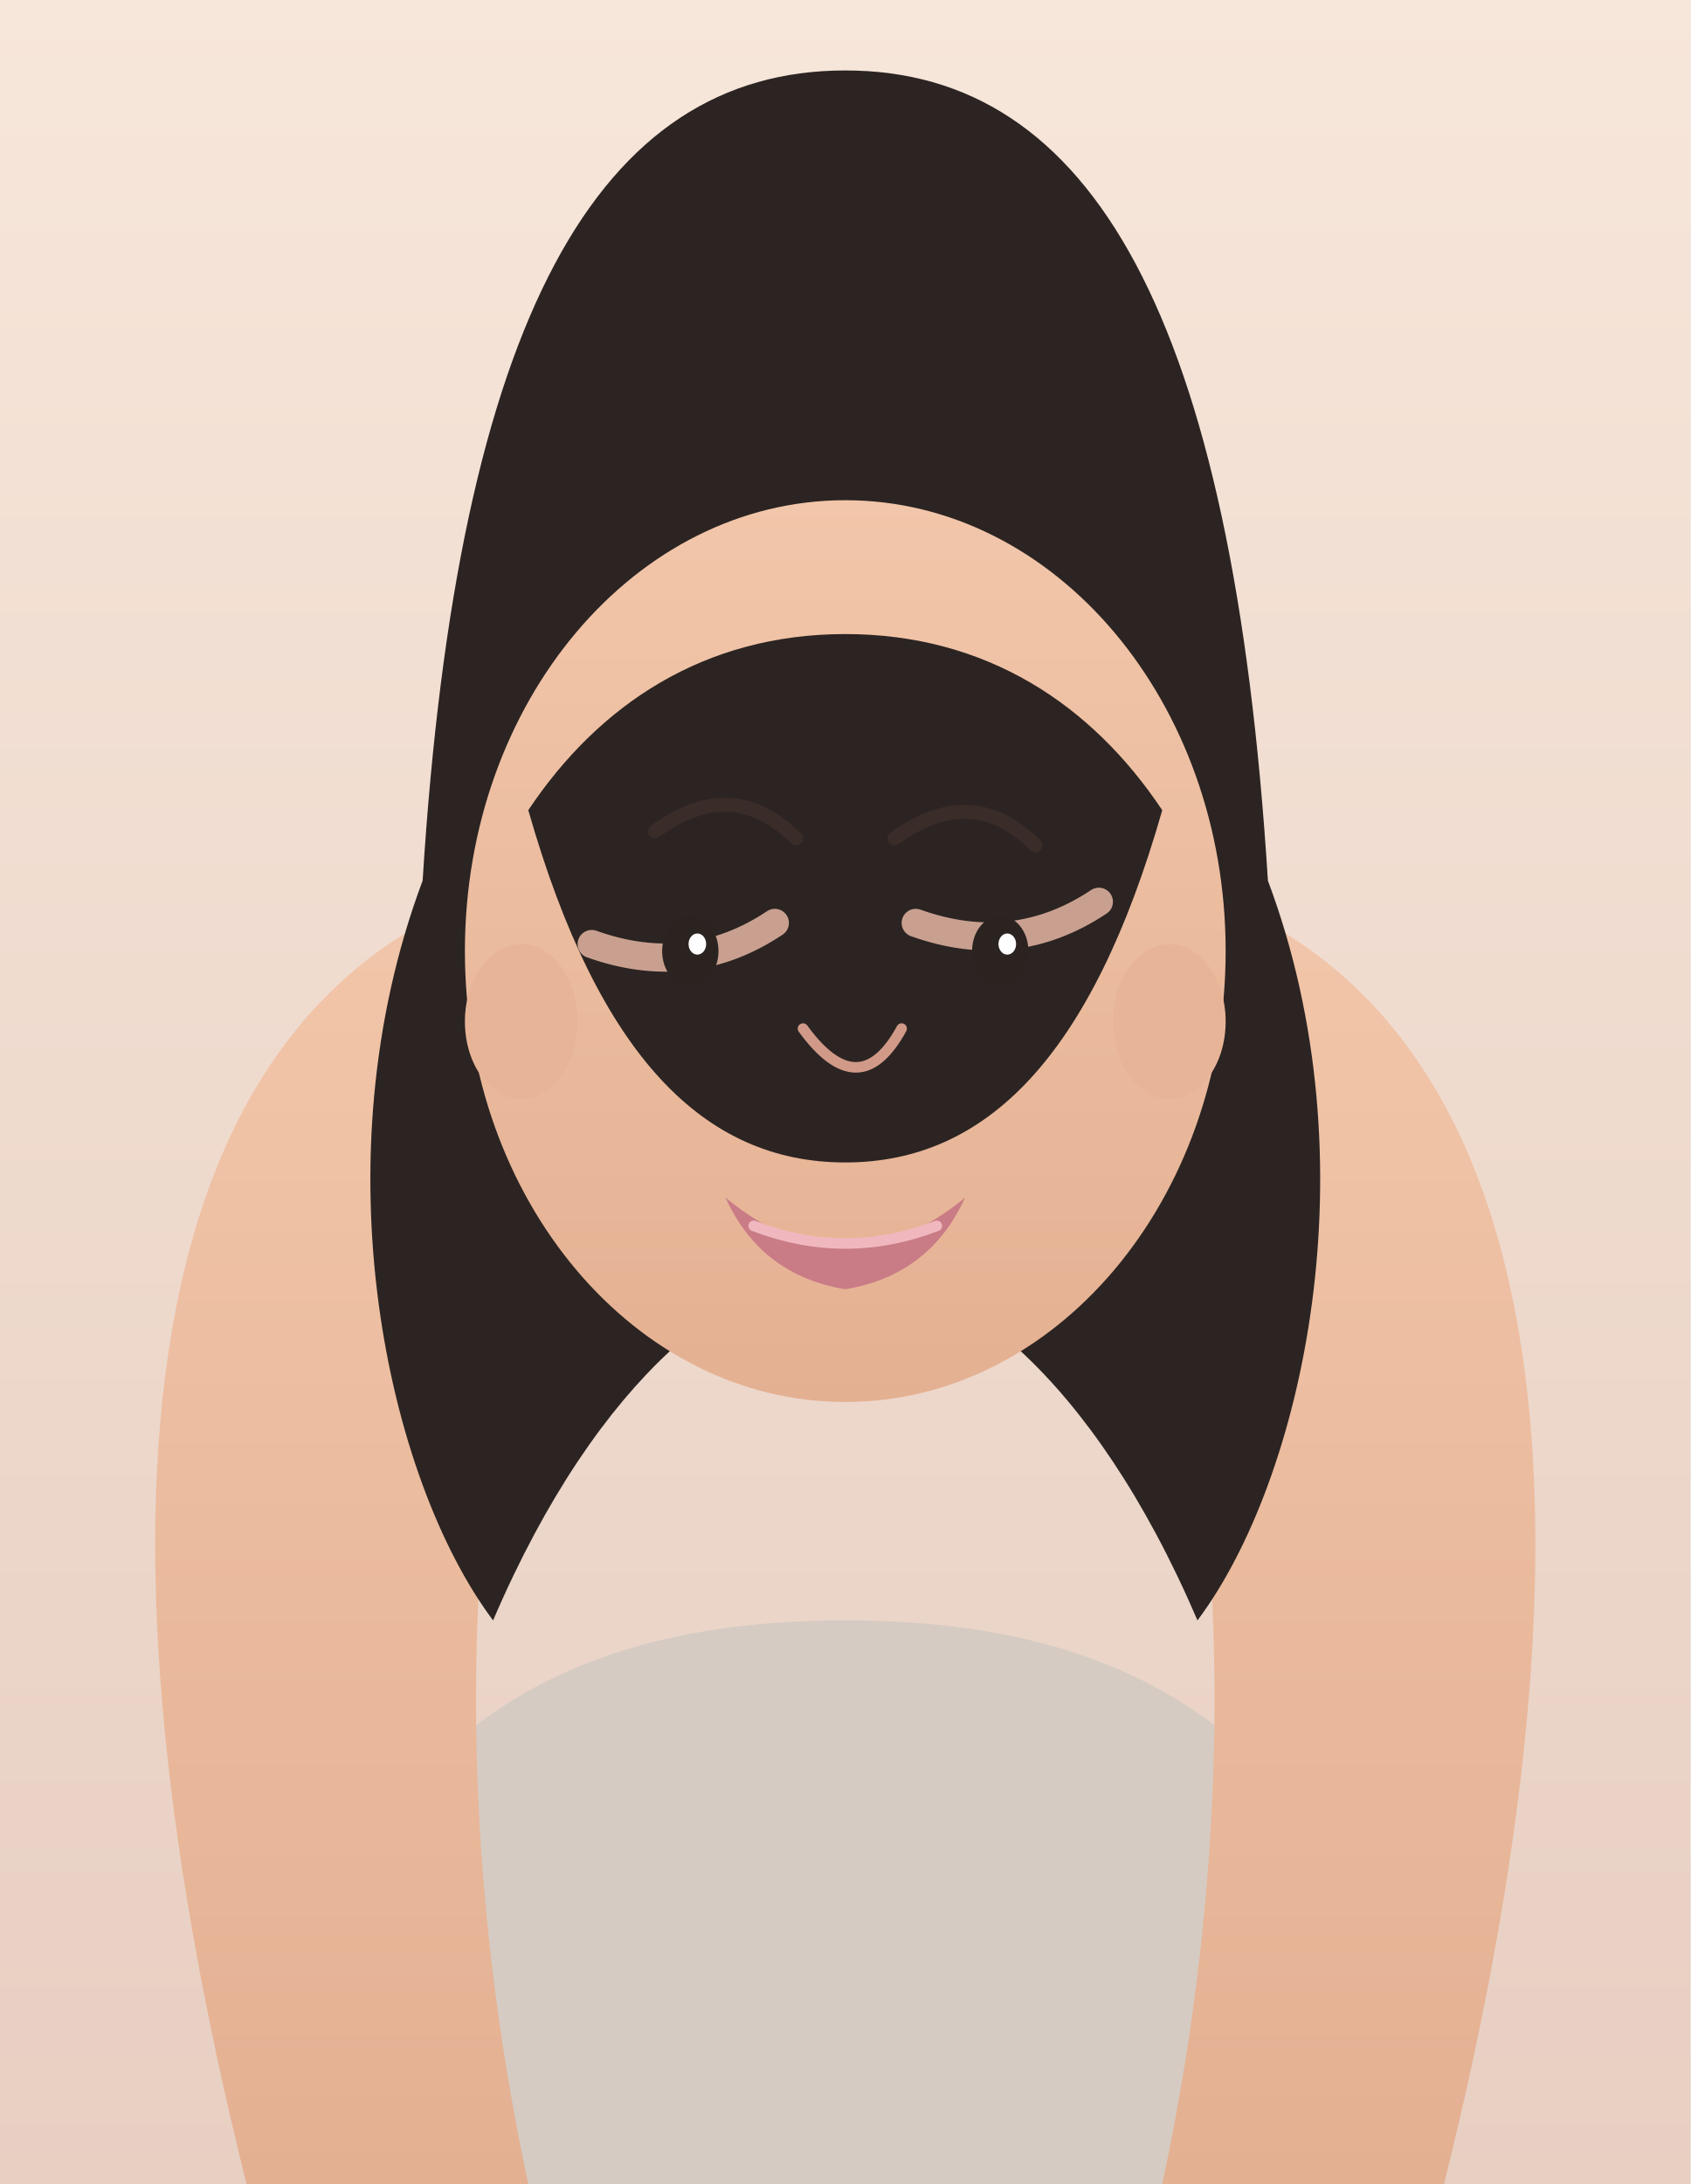
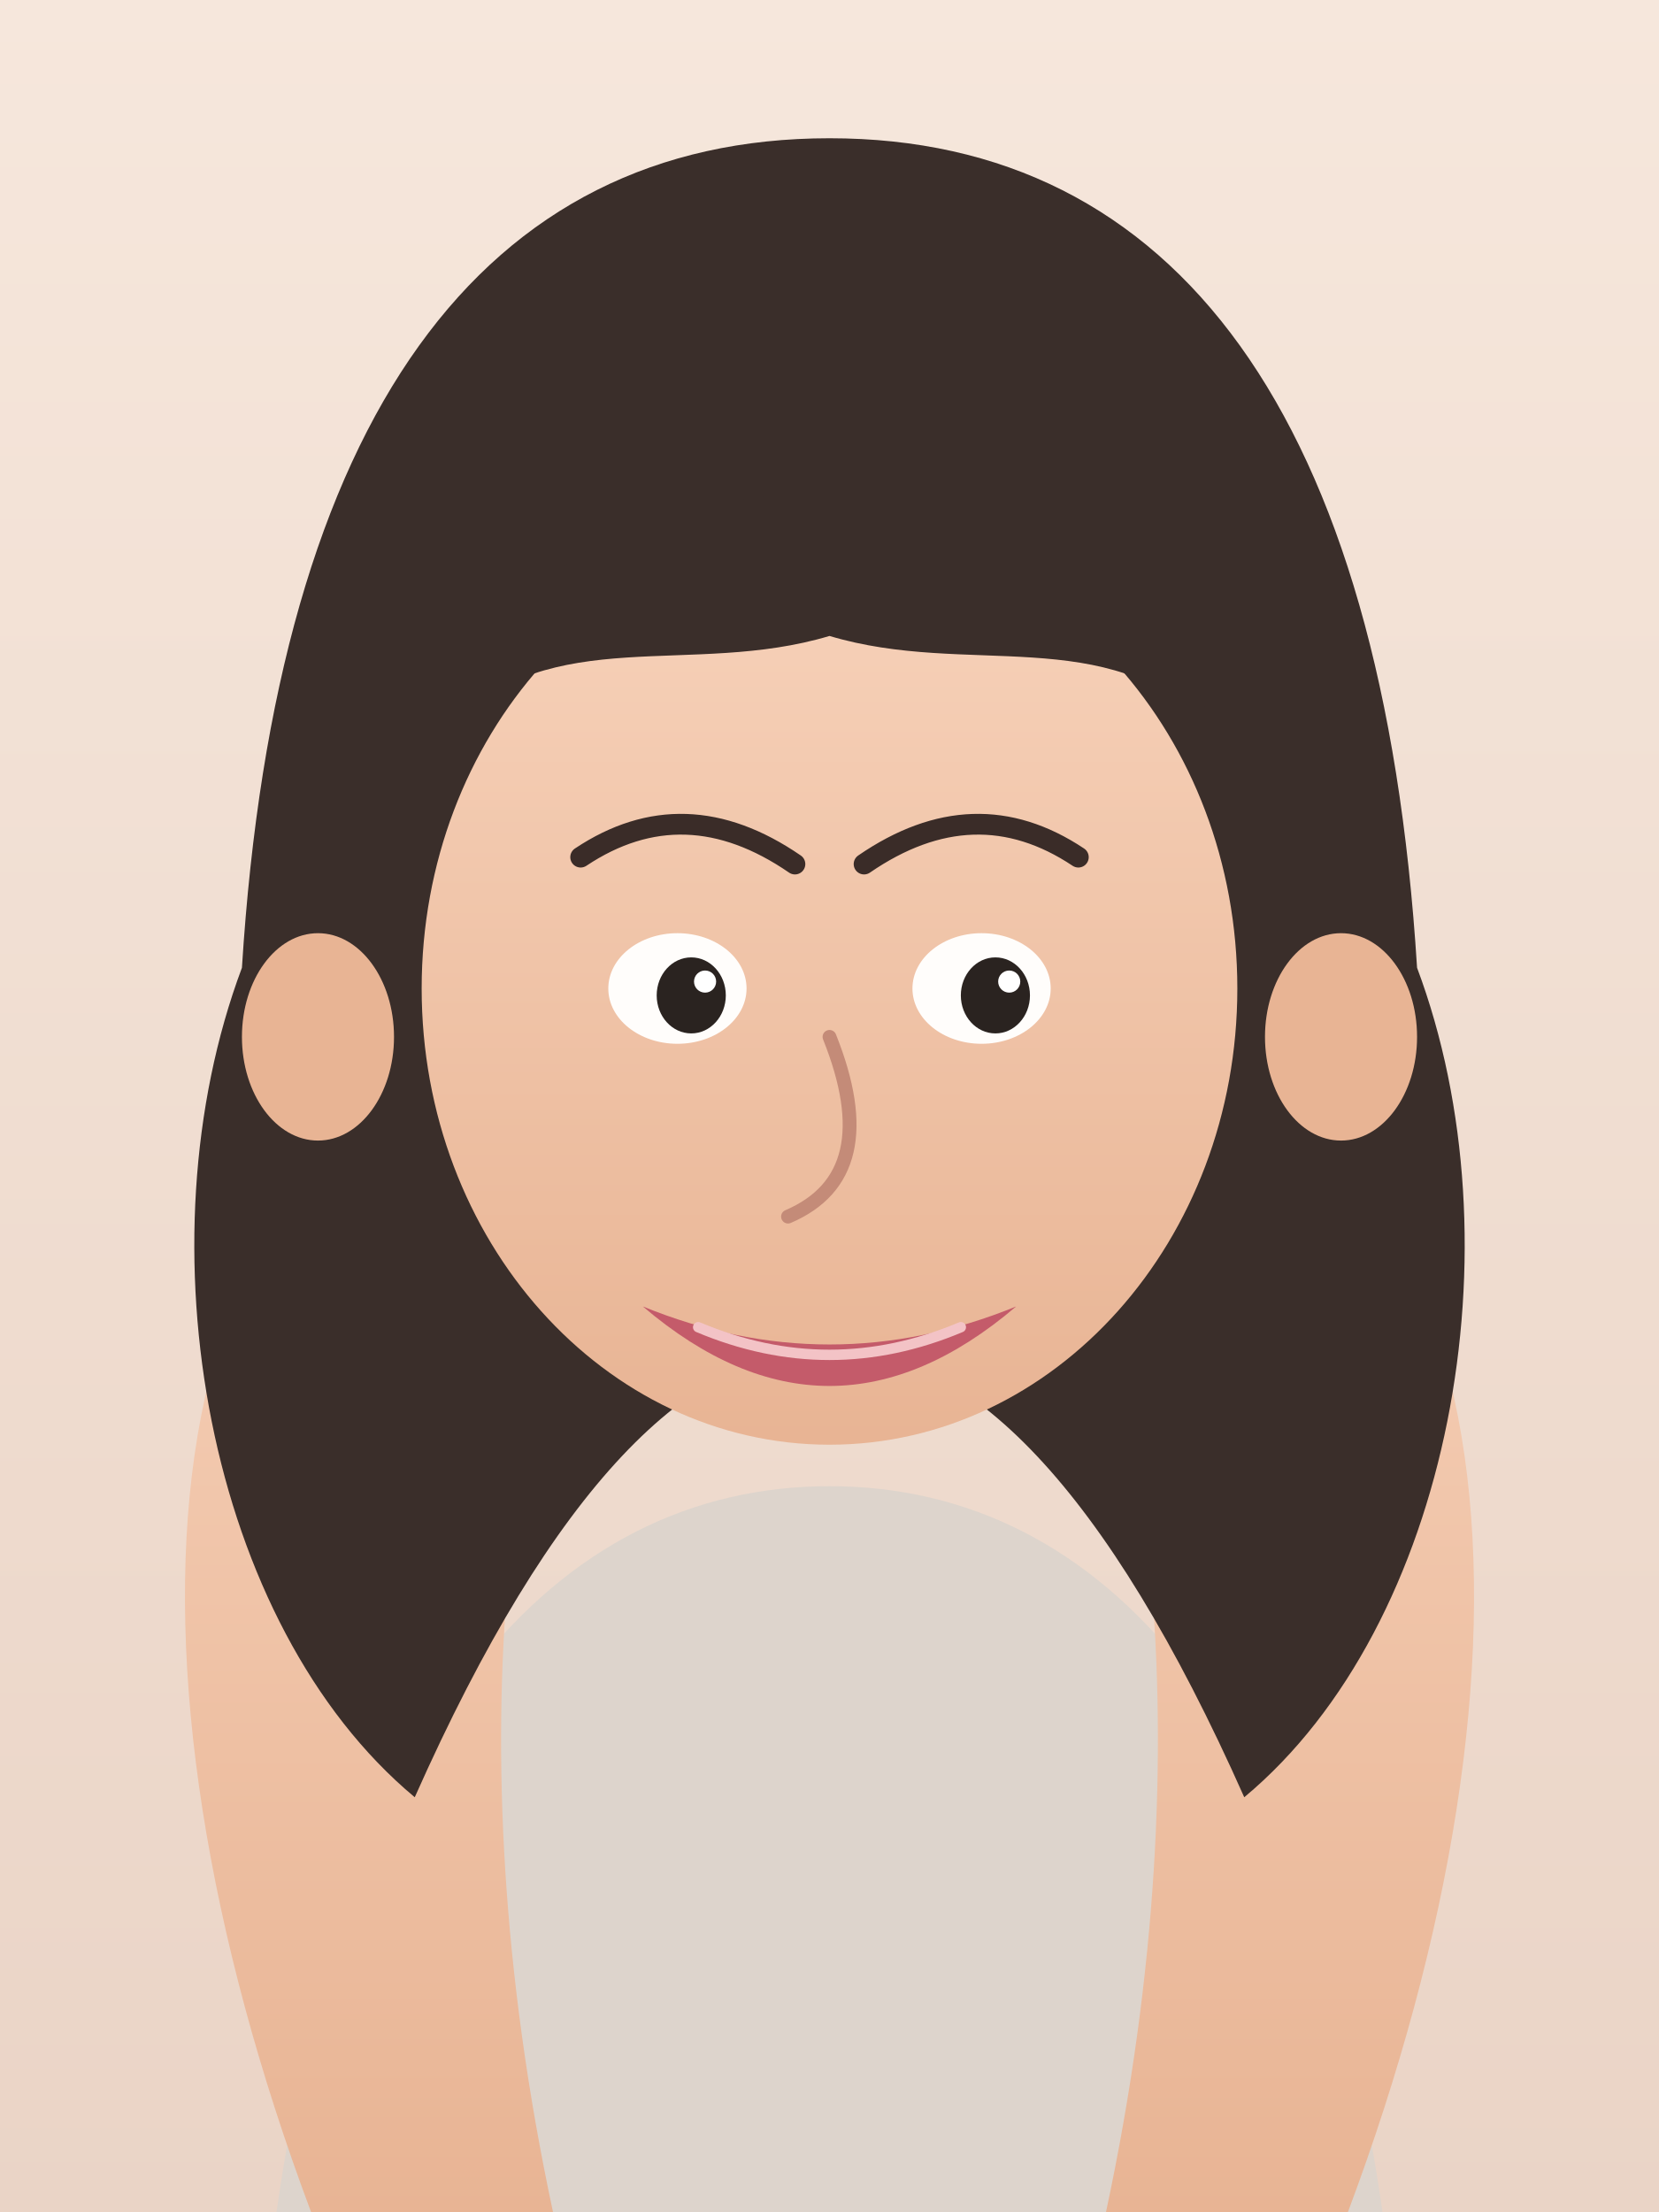
- <svg xmlns="http://www.w3.org/2000/svg" viewBox="0 0 480 620" width="480" height="620">
+ <svg xmlns="http://www.w3.org/2000/svg" viewBox="0 0 480 640" width="480" height="640">
  <defs>
-     <linearGradient id="studio" x1="0" y1="0" x2="0" y2="1">
-       <stop offset="0" stop-color="#f7e6da" />
-       <stop offset="1" stop-color="#e7cfc2" />
+     <linearGradient id="bg" x1="0" y1="0" x2="0" y2="1">
+       <stop offset="0" stop-color="#f6e7dc" />
+       <stop offset="1" stop-color="#ead4c6" />
    </linearGradient>
    <linearGradient id="skin" x1="0" y1="0" x2="0" y2="1">
-       <stop offset="0" stop-color="#f2c6aa" />
-       <stop offset="1" stop-color="#e4b092" />
+       <stop offset="0" stop-color="#f7d2ba" />
+       <stop offset="1" stop-color="#e8b494" />
    </linearGradient>
  </defs>
-   <rect width="480" height="620" fill="url(#studio)" />
-   <path d="M70 620 C90 500 150 460 240 460 C330 460 390 500 410 620" fill="#d5cbc2" />
-   <path d="M150 250 C40 280 20 420 70 620 L150 620 C120 480 140 360 170 300Z" fill="url(#skin)" />
-   <path d="M330 250 C440 280 460 420 410 620 L330 620 C360 480 340 360 310 300Z" fill="url(#skin)" />
-   <path d="M120 250 c10-160 50-230 120-230 s110 70 120 230 c30 80 10 170-20 210-30-70-70-100-100-100s-70 30-100 100c-30-40-50-130-20-210z" fill="#2b2422" />
-   <ellipse cx="240" cy="270" rx="108" ry="128" fill="url(#skin)" />
-   <path d="M150 230 c20 70 50 100 90 100 s70-30 90-100 c-20-30-50-50-90-50 s-70 20-90 50z" fill="#2b2422" />
-   <ellipse cx="148" cy="290" rx="16" ry="22" fill="#e8b498" />
-   <ellipse cx="332" cy="290" rx="16" ry="22" fill="#e8b498" />
-   <path d="M186 236 q22-16 40 2" fill="none" stroke="#3a2c28" stroke-width="4" stroke-linecap="round" />
-   <path d="M254 238 q22-16 40 2" fill="none" stroke="#3a2c28" stroke-width="4" stroke-linecap="round" />
-   <path d="M168 268 q28 10 52-6" fill="none" stroke="#c9a090" stroke-width="8" stroke-linecap="round" />
-   <path d="M260 262 q28 10 52-6" fill="none" stroke="#c9a090" stroke-width="8" stroke-linecap="round" />
-   <ellipse cx="196" cy="270" rx="8" ry="10" fill="#2a2320" />
-   <ellipse cx="284" cy="270" rx="8" ry="10" fill="#2a2320" />
-   <ellipse cx="198" cy="268" rx="2.5" ry="3" fill="#fff" />
-   <ellipse cx="286" cy="268" rx="2.5" ry="3" fill="#fff" />
-   <path d="M228 292 q16 22 28 0" fill="none" stroke="#d19a88" stroke-width="3" stroke-linecap="round" />
-   <path d="M206 340 q34 28 68 0 q-10 22-34 26 q-24-4-34-26z" fill="#c97b86" />
-   <path d="M214 348 q26 10 52 0" fill="none" stroke="#f0b8be" stroke-width="3" stroke-linecap="round" />
+   <rect width="480" height="640" fill="url(#bg)" />
+   <path d="M80 640 C100 500 160 430 240 430 C320 430 380 500 400 640" fill="#ddd4cc" />
+   <path d="M150 300 C40 330 30 480 90 640 L160 640 C130 500 150 390 176 340Z" fill="url(#skin)" />
+   <path d="M330 300 C440 330 450 480 390 640 L320 640 C350 500 330 390 304 340Z" fill="url(#skin)" />
+   <path d="M70 280 C80 120 140 40 240 40 C340 40 400 120 410 280 C440 360 420 470 360 520 C320 430 280 390 240 390 C200 390 160 430 120 520 C60 470 40 360 70 280Z" fill="#3a2e2a" />
+   <ellipse cx="92" cy="300" rx="22" ry="30" fill="#e8b494" />
+   <ellipse cx="388" cy="300" rx="22" ry="30" fill="#e8b494" />
+   <ellipse cx="240" cy="286" rx="118" ry="132" fill="url(#skin)" />
+   <path d="M130 210 C150 120 330 120 350 210 C320 180 280 196 240 184 C200 196 160 180 130 210Z" fill="#3a2e2a" />
+   <path d="M168 248 Q198 228 230 250" fill="none" stroke="#3a2c28" stroke-width="6" stroke-linecap="round" />
+   <path d="M250 250 Q282 228 312 248" fill="none" stroke="#3a2c28" stroke-width="6" stroke-linecap="round" />
+   <ellipse cx="196" cy="286" rx="20" ry="16" fill="#fffdfb" />
+   <ellipse cx="284" cy="286" rx="20" ry="16" fill="#fffdfb" />
+   <ellipse cx="200" cy="288" rx="10" ry="11" fill="#2a2320" />
+   <ellipse cx="288" cy="288" rx="10" ry="11" fill="#2a2320" />
+   <circle cx="204" cy="284" r="3.2" fill="#fff" />
+   <circle cx="292" cy="284" r="3.2" fill="#fff" />
+   <path d="M240 300 Q256 340 228 352" fill="none" stroke="#c48b78" stroke-width="4" stroke-linecap="round" />
+   <path d="M186 378 Q240 424 294 378 Q240 400 186 378Z" fill="#c45b6a" />
+   <path d="M202 384 Q240 400 278 384" fill="none" stroke="#f3c3c6" stroke-width="3" stroke-linecap="round" />
</svg>
